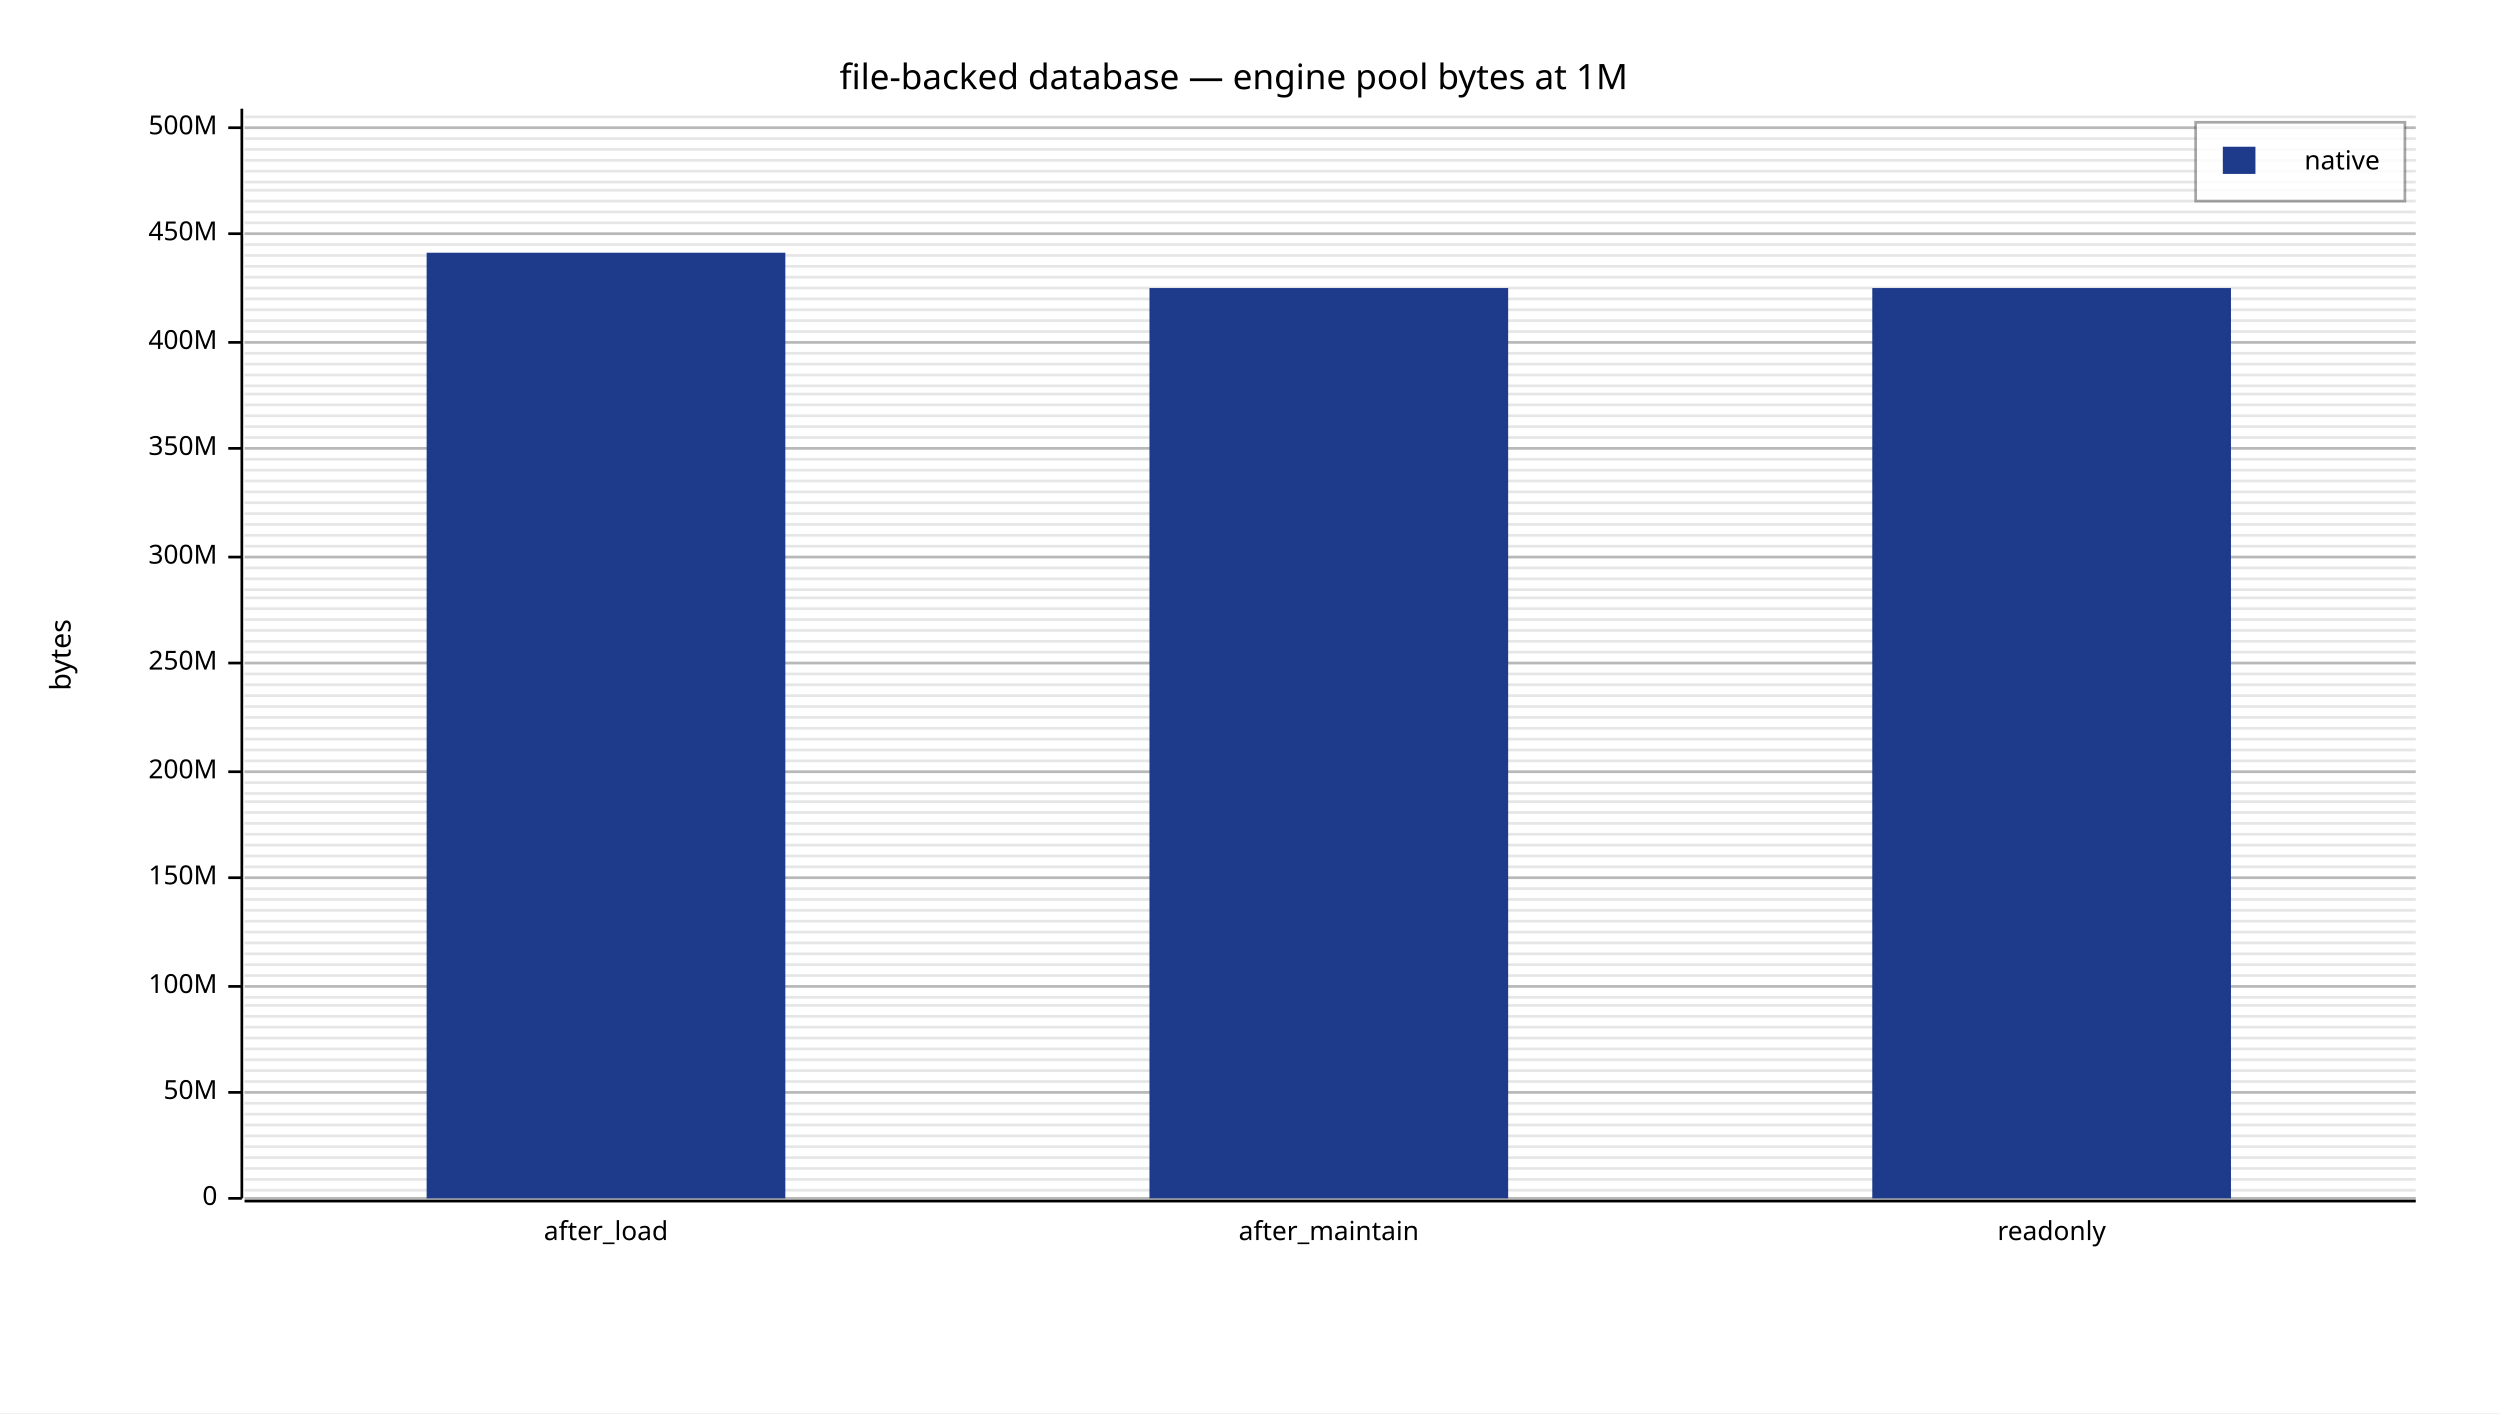
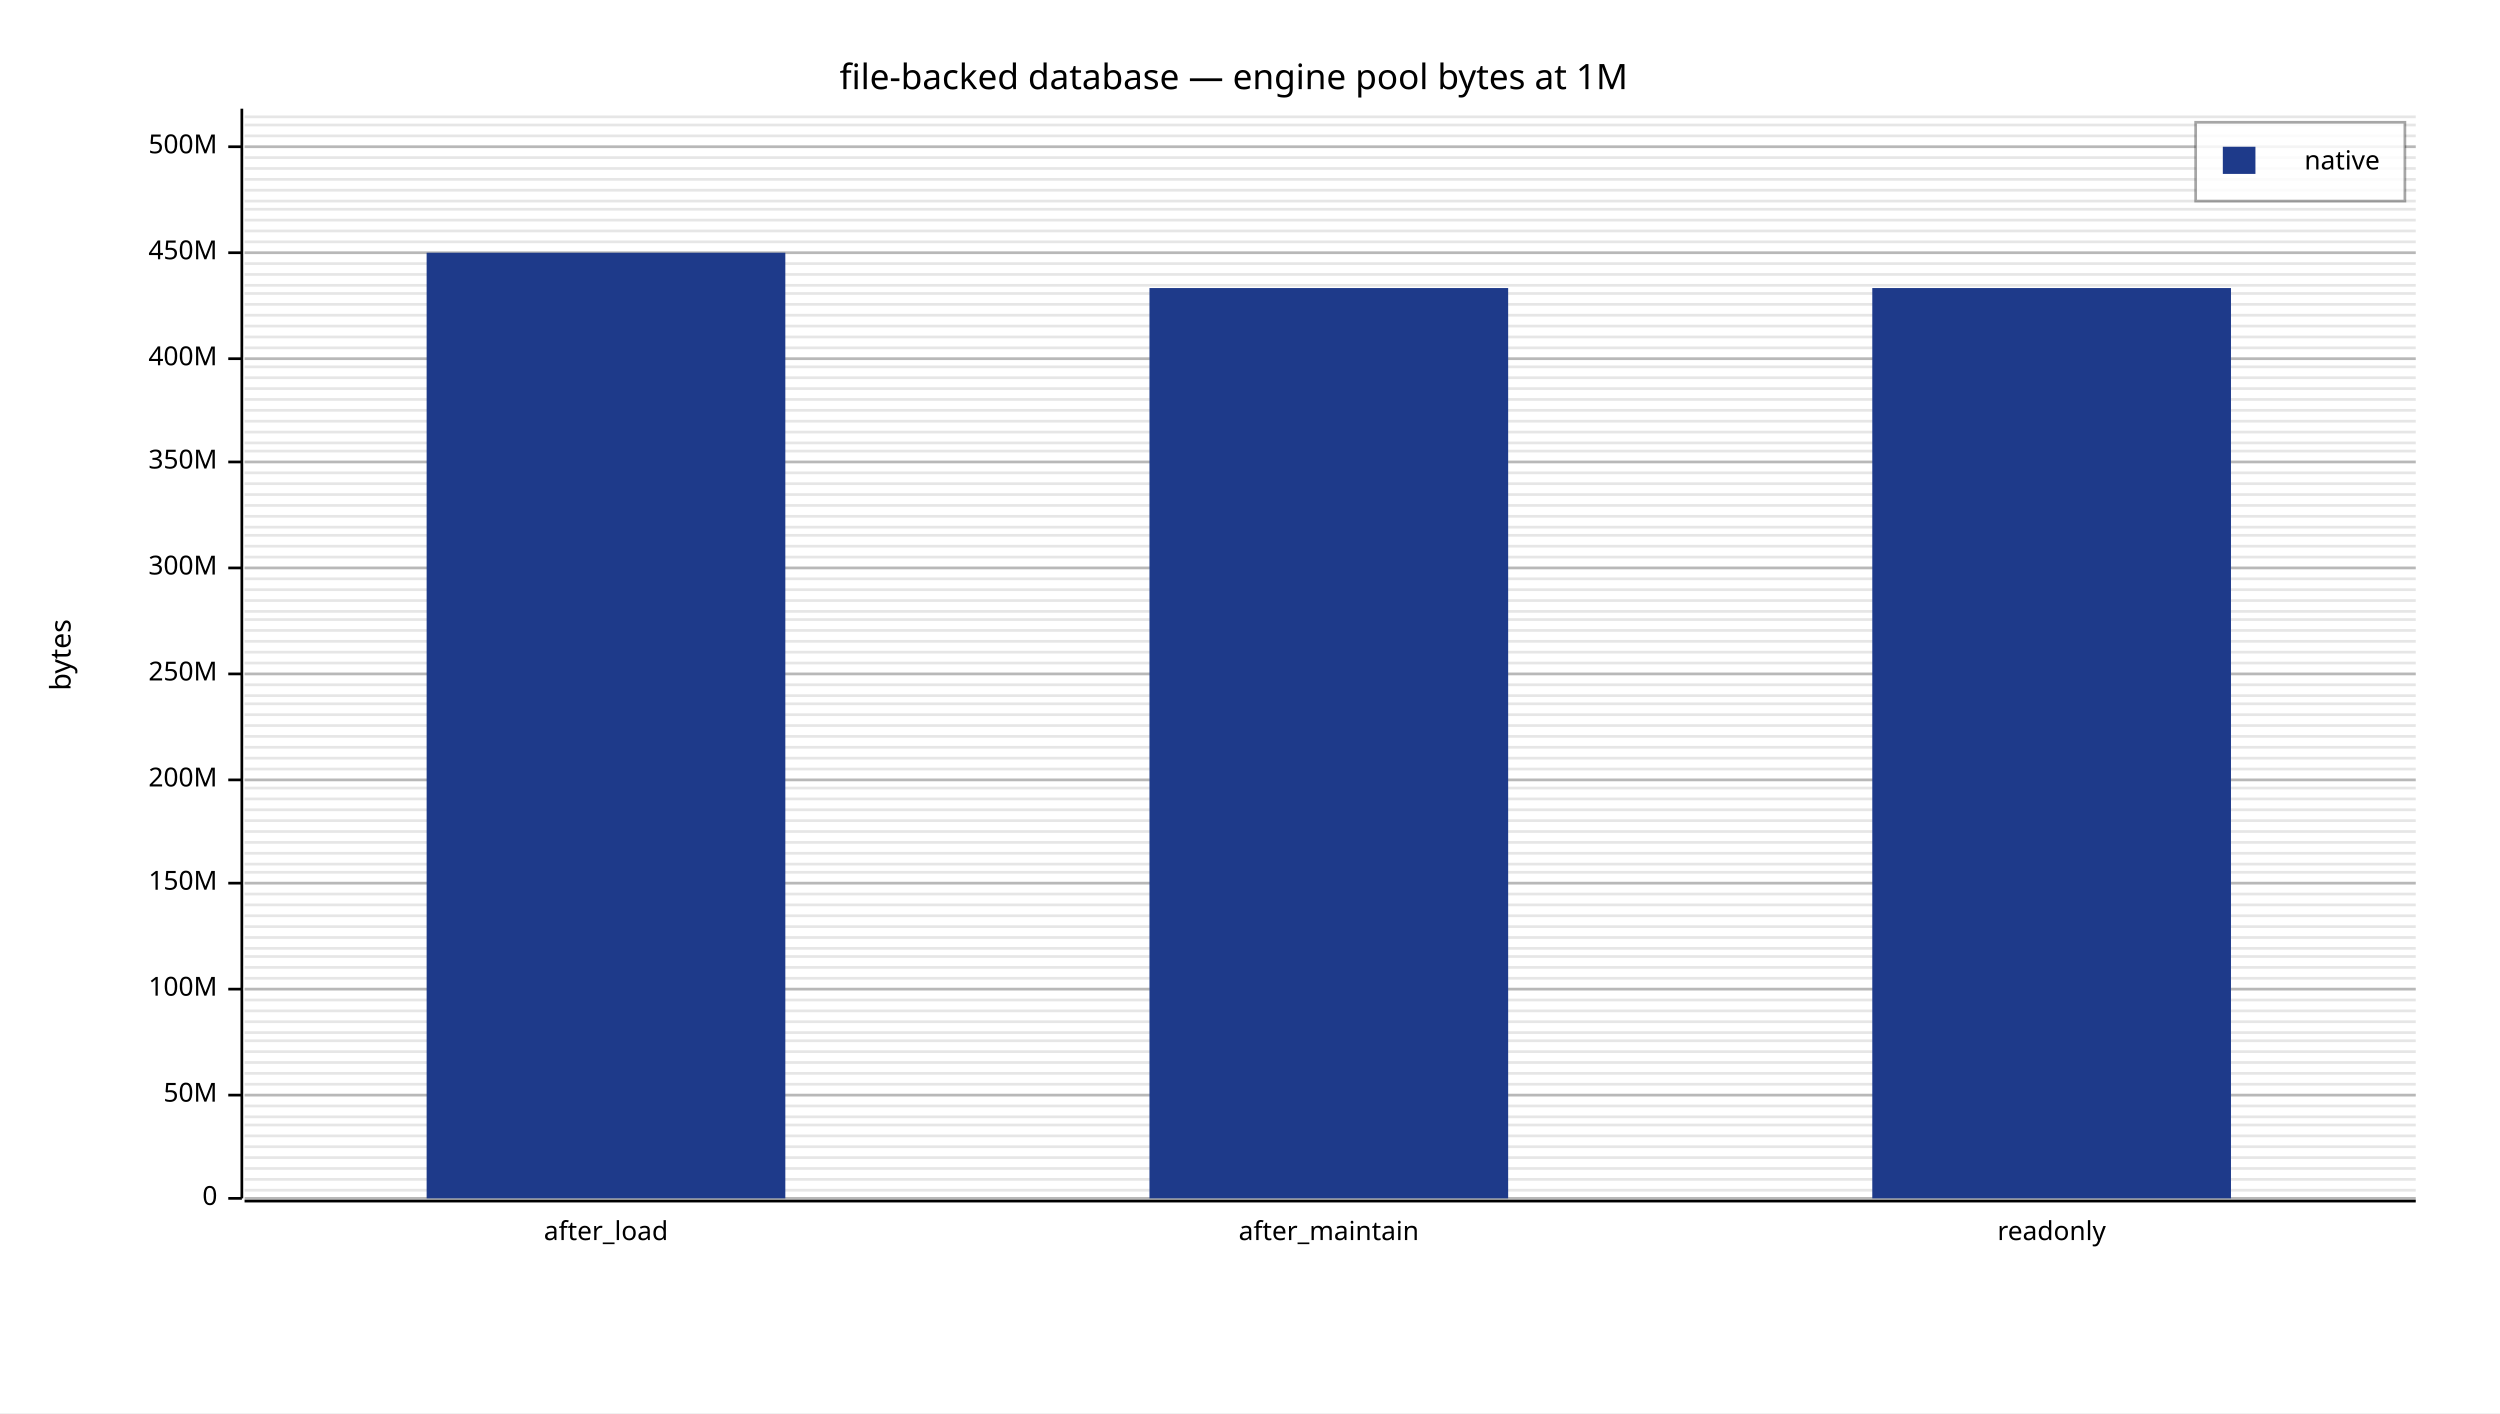
<svg xmlns="http://www.w3.org/2000/svg" width="920" height="520" viewBox="0 0 920 520">
  <rect x="0" y="0" width="920" height="520" opacity="1" fill="#FFFFFF" stroke="none" />
  <text x="454" y="23" dy="0.76em" text-anchor="middle" font-family="sans-serif" font-size="12.903" opacity="1" fill="#000000">
file-backed database — engine pool bytes at 1M
</text>
  <line opacity="0.1" stroke="#000000" stroke-width="1" x1="90" y1="441" x2="889" y2="441" />
  <line opacity="0.1" stroke="#000000" stroke-width="1" x1="90" y1="438" x2="889" y2="438" />
  <line opacity="0.1" stroke="#000000" stroke-width="1" x1="90" y1="434" x2="889" y2="434" />
  <line opacity="0.1" stroke="#000000" stroke-width="1" x1="90" y1="430" x2="889" y2="430" />
  <line opacity="0.1" stroke="#000000" stroke-width="1" x1="90" y1="426" x2="889" y2="426" />
  <line opacity="0.1" stroke="#000000" stroke-width="1" x1="90" y1="422" x2="889" y2="422" />
  <line opacity="0.1" stroke="#000000" stroke-width="1" x1="90" y1="418" x2="889" y2="418" />
  <line opacity="0.1" stroke="#000000" stroke-width="1" x1="90" y1="414" x2="889" y2="414" />
-   <line opacity="0.1" stroke="#000000" stroke-width="1" x1="90" y1="410" x2="889" y2="410" />
-   <line opacity="0.1" stroke="#000000" stroke-width="1" x1="90" y1="406" x2="889" y2="406" />
-   <line opacity="0.1" stroke="#000000" stroke-width="1" x1="90" y1="402" x2="889" y2="402" />
-   <line opacity="0.1" stroke="#000000" stroke-width="1" x1="90" y1="398" x2="889" y2="398" />
-   <line opacity="0.1" stroke="#000000" stroke-width="1" x1="90" y1="394" x2="889" y2="394" />
-   <line opacity="0.1" stroke="#000000" stroke-width="1" x1="90" y1="390" x2="889" y2="390" />
-   <line opacity="0.1" stroke="#000000" stroke-width="1" x1="90" y1="386" x2="889" y2="386" />
-   <line opacity="0.1" stroke="#000000" stroke-width="1" x1="90" y1="382" x2="889" y2="382" />
-   <line opacity="0.1" stroke="#000000" stroke-width="1" x1="90" y1="378" x2="889" y2="378" />
-   <line opacity="0.1" stroke="#000000" stroke-width="1" x1="90" y1="374" x2="889" y2="374" />
-   <line opacity="0.1" stroke="#000000" stroke-width="1" x1="90" y1="370" x2="889" y2="370" />
-   <line opacity="0.1" stroke="#000000" stroke-width="1" x1="90" y1="367" x2="889" y2="367" />
-   <line opacity="0.1" stroke="#000000" stroke-width="1" x1="90" y1="363" x2="889" y2="363" />
-   <line opacity="0.1" stroke="#000000" stroke-width="1" x1="90" y1="359" x2="889" y2="359" />
-   <line opacity="0.1" stroke="#000000" stroke-width="1" x1="90" y1="355" x2="889" y2="355" />
-   <line opacity="0.1" stroke="#000000" stroke-width="1" x1="90" y1="351" x2="889" y2="351" />
-   <line opacity="0.1" stroke="#000000" stroke-width="1" x1="90" y1="347" x2="889" y2="347" />
-   <line opacity="0.1" stroke="#000000" stroke-width="1" x1="90" y1="343" x2="889" y2="343" />
-   <line opacity="0.1" stroke="#000000" stroke-width="1" x1="90" y1="339" x2="889" y2="339" />
-   <line opacity="0.1" stroke="#000000" stroke-width="1" x1="90" y1="335" x2="889" y2="335" />
-   <line opacity="0.1" stroke="#000000" stroke-width="1" x1="90" y1="331" x2="889" y2="331" />
-   <line opacity="0.1" stroke="#000000" stroke-width="1" x1="90" y1="327" x2="889" y2="327" />
-   <line opacity="0.1" stroke="#000000" stroke-width="1" x1="90" y1="323" x2="889" y2="323" />
-   <line opacity="0.1" stroke="#000000" stroke-width="1" x1="90" y1="319" x2="889" y2="319" />
-   <line opacity="0.1" stroke="#000000" stroke-width="1" x1="90" y1="315" x2="889" y2="315" />
-   <line opacity="0.1" stroke="#000000" stroke-width="1" x1="90" y1="311" x2="889" y2="311" />
-   <line opacity="0.1" stroke="#000000" stroke-width="1" x1="90" y1="307" x2="889" y2="307" />
-   <line opacity="0.1" stroke="#000000" stroke-width="1" x1="90" y1="303" x2="889" y2="303" />
-   <line opacity="0.1" stroke="#000000" stroke-width="1" x1="90" y1="299" x2="889" y2="299" />
-   <line opacity="0.1" stroke="#000000" stroke-width="1" x1="90" y1="295" x2="889" y2="295" />
-   <line opacity="0.1" stroke="#000000" stroke-width="1" x1="90" y1="292" x2="889" y2="292" />
-   <line opacity="0.1" stroke="#000000" stroke-width="1" x1="90" y1="288" x2="889" y2="288" />
-   <line opacity="0.1" stroke="#000000" stroke-width="1" x1="90" y1="284" x2="889" y2="284" />
-   <line opacity="0.1" stroke="#000000" stroke-width="1" x1="90" y1="280" x2="889" y2="280" />
-   <line opacity="0.1" stroke="#000000" stroke-width="1" x1="90" y1="276" x2="889" y2="276" />
-   <line opacity="0.1" stroke="#000000" stroke-width="1" x1="90" y1="272" x2="889" y2="272" />
-   <line opacity="0.1" stroke="#000000" stroke-width="1" x1="90" y1="268" x2="889" y2="268" />
-   <line opacity="0.1" stroke="#000000" stroke-width="1" x1="90" y1="264" x2="889" y2="264" />
-   <line opacity="0.1" stroke="#000000" stroke-width="1" x1="90" y1="260" x2="889" y2="260" />
+   <line opacity="0.1" stroke="#000000" stroke-width="1" x1="90" y1="411" x2="889" y2="411" />
+   <line opacity="0.1" stroke="#000000" stroke-width="1" x1="90" y1="407" x2="889" y2="407" />
+   <line opacity="0.1" stroke="#000000" stroke-width="1" x1="90" y1="403" x2="889" y2="403" />
+   <line opacity="0.1" stroke="#000000" stroke-width="1" x1="90" y1="399" x2="889" y2="399" />
+   <line opacity="0.1" stroke="#000000" stroke-width="1" x1="90" y1="395" x2="889" y2="395" />
+   <line opacity="0.1" stroke="#000000" stroke-width="1" x1="90" y1="391" x2="889" y2="391" />
+   <line opacity="0.1" stroke="#000000" stroke-width="1" x1="90" y1="387" x2="889" y2="387" />
+   <line opacity="0.1" stroke="#000000" stroke-width="1" x1="90" y1="383" x2="889" y2="383" />
+   <line opacity="0.1" stroke="#000000" stroke-width="1" x1="90" y1="380" x2="889" y2="380" />
+   <line opacity="0.1" stroke="#000000" stroke-width="1" x1="90" y1="376" x2="889" y2="376" />
+   <line opacity="0.1" stroke="#000000" stroke-width="1" x1="90" y1="372" x2="889" y2="372" />
+   <line opacity="0.1" stroke="#000000" stroke-width="1" x1="90" y1="368" x2="889" y2="368" />
+   <line opacity="0.1" stroke="#000000" stroke-width="1" x1="90" y1="364" x2="889" y2="364" />
+   <line opacity="0.1" stroke="#000000" stroke-width="1" x1="90" y1="360" x2="889" y2="360" />
+   <line opacity="0.1" stroke="#000000" stroke-width="1" x1="90" y1="356" x2="889" y2="356" />
+   <line opacity="0.1" stroke="#000000" stroke-width="1" x1="90" y1="352" x2="889" y2="352" />
+   <line opacity="0.1" stroke="#000000" stroke-width="1" x1="90" y1="349" x2="889" y2="349" />
+   <line opacity="0.1" stroke="#000000" stroke-width="1" x1="90" y1="345" x2="889" y2="345" />
+   <line opacity="0.1" stroke="#000000" stroke-width="1" x1="90" y1="341" x2="889" y2="341" />
+   <line opacity="0.1" stroke="#000000" stroke-width="1" x1="90" y1="337" x2="889" y2="337" />
+   <line opacity="0.1" stroke="#000000" stroke-width="1" x1="90" y1="333" x2="889" y2="333" />
+   <line opacity="0.1" stroke="#000000" stroke-width="1" x1="90" y1="329" x2="889" y2="329" />
+   <line opacity="0.1" stroke="#000000" stroke-width="1" x1="90" y1="325" x2="889" y2="325" />
+   <line opacity="0.1" stroke="#000000" stroke-width="1" x1="90" y1="321" x2="889" y2="321" />
+   <line opacity="0.1" stroke="#000000" stroke-width="1" x1="90" y1="318" x2="889" y2="318" />
+   <line opacity="0.1" stroke="#000000" stroke-width="1" x1="90" y1="314" x2="889" y2="314" />
+   <line opacity="0.1" stroke="#000000" stroke-width="1" x1="90" y1="310" x2="889" y2="310" />
+   <line opacity="0.1" stroke="#000000" stroke-width="1" x1="90" y1="306" x2="889" y2="306" />
+   <line opacity="0.1" stroke="#000000" stroke-width="1" x1="90" y1="302" x2="889" y2="302" />
+   <line opacity="0.1" stroke="#000000" stroke-width="1" x1="90" y1="298" x2="889" y2="298" />
+   <line opacity="0.1" stroke="#000000" stroke-width="1" x1="90" y1="294" x2="889" y2="294" />
+   <line opacity="0.1" stroke="#000000" stroke-width="1" x1="90" y1="290" x2="889" y2="290" />
+   <line opacity="0.1" stroke="#000000" stroke-width="1" x1="90" y1="287" x2="889" y2="287" />
+   <line opacity="0.1" stroke="#000000" stroke-width="1" x1="90" y1="283" x2="889" y2="283" />
+   <line opacity="0.1" stroke="#000000" stroke-width="1" x1="90" y1="279" x2="889" y2="279" />
+   <line opacity="0.1" stroke="#000000" stroke-width="1" x1="90" y1="275" x2="889" y2="275" />
+   <line opacity="0.1" stroke="#000000" stroke-width="1" x1="90" y1="271" x2="889" y2="271" />
+   <line opacity="0.1" stroke="#000000" stroke-width="1" x1="90" y1="267" x2="889" y2="267" />
+   <line opacity="0.1" stroke="#000000" stroke-width="1" x1="90" y1="263" x2="889" y2="263" />
+   <line opacity="0.1" stroke="#000000" stroke-width="1" x1="90" y1="259" x2="889" y2="259" />
  <line opacity="0.1" stroke="#000000" stroke-width="1" x1="90" y1="256" x2="889" y2="256" />
  <line opacity="0.1" stroke="#000000" stroke-width="1" x1="90" y1="252" x2="889" y2="252" />
  <line opacity="0.1" stroke="#000000" stroke-width="1" x1="90" y1="248" x2="889" y2="248" />
  <line opacity="0.1" stroke="#000000" stroke-width="1" x1="90" y1="244" x2="889" y2="244" />
  <line opacity="0.1" stroke="#000000" stroke-width="1" x1="90" y1="240" x2="889" y2="240" />
  <line opacity="0.1" stroke="#000000" stroke-width="1" x1="90" y1="236" x2="889" y2="236" />
  <line opacity="0.1" stroke="#000000" stroke-width="1" x1="90" y1="232" x2="889" y2="232" />
  <line opacity="0.1" stroke="#000000" stroke-width="1" x1="90" y1="228" x2="889" y2="228" />
-   <line opacity="0.1" stroke="#000000" stroke-width="1" x1="90" y1="224" x2="889" y2="224" />
-   <line opacity="0.1" stroke="#000000" stroke-width="1" x1="90" y1="220" x2="889" y2="220" />
+   <line opacity="0.1" stroke="#000000" stroke-width="1" x1="90" y1="225" x2="889" y2="225" />
+   <line opacity="0.1" stroke="#000000" stroke-width="1" x1="90" y1="221" x2="889" y2="221" />
  <line opacity="0.1" stroke="#000000" stroke-width="1" x1="90" y1="217" x2="889" y2="217" />
  <line opacity="0.1" stroke="#000000" stroke-width="1" x1="90" y1="213" x2="889" y2="213" />
  <line opacity="0.1" stroke="#000000" stroke-width="1" x1="90" y1="209" x2="889" y2="209" />
  <line opacity="0.1" stroke="#000000" stroke-width="1" x1="90" y1="205" x2="889" y2="205" />
  <line opacity="0.1" stroke="#000000" stroke-width="1" x1="90" y1="201" x2="889" y2="201" />
  <line opacity="0.1" stroke="#000000" stroke-width="1" x1="90" y1="197" x2="889" y2="197" />
-   <line opacity="0.1" stroke="#000000" stroke-width="1" x1="90" y1="193" x2="889" y2="193" />
-   <line opacity="0.1" stroke="#000000" stroke-width="1" x1="90" y1="189" x2="889" y2="189" />
-   <line opacity="0.1" stroke="#000000" stroke-width="1" x1="90" y1="185" x2="889" y2="185" />
-   <line opacity="0.1" stroke="#000000" stroke-width="1" x1="90" y1="181" x2="889" y2="181" />
-   <line opacity="0.1" stroke="#000000" stroke-width="1" x1="90" y1="177" x2="889" y2="177" />
-   <line opacity="0.1" stroke="#000000" stroke-width="1" x1="90" y1="173" x2="889" y2="173" />
-   <line opacity="0.1" stroke="#000000" stroke-width="1" x1="90" y1="169" x2="889" y2="169" />
-   <line opacity="0.1" stroke="#000000" stroke-width="1" x1="90" y1="165" x2="889" y2="165" />
-   <line opacity="0.1" stroke="#000000" stroke-width="1" x1="90" y1="161" x2="889" y2="161" />
-   <line opacity="0.1" stroke="#000000" stroke-width="1" x1="90" y1="157" x2="889" y2="157" />
-   <line opacity="0.1" stroke="#000000" stroke-width="1" x1="90" y1="153" x2="889" y2="153" />
-   <line opacity="0.1" stroke="#000000" stroke-width="1" x1="90" y1="149" x2="889" y2="149" />
-   <line opacity="0.1" stroke="#000000" stroke-width="1" x1="90" y1="145" x2="889" y2="145" />
-   <line opacity="0.1" stroke="#000000" stroke-width="1" x1="90" y1="142" x2="889" y2="142" />
-   <line opacity="0.1" stroke="#000000" stroke-width="1" x1="90" y1="138" x2="889" y2="138" />
-   <line opacity="0.1" stroke="#000000" stroke-width="1" x1="90" y1="134" x2="889" y2="134" />
-   <line opacity="0.1" stroke="#000000" stroke-width="1" x1="90" y1="130" x2="889" y2="130" />
-   <line opacity="0.1" stroke="#000000" stroke-width="1" x1="90" y1="126" x2="889" y2="126" />
-   <line opacity="0.1" stroke="#000000" stroke-width="1" x1="90" y1="122" x2="889" y2="122" />
-   <line opacity="0.1" stroke="#000000" stroke-width="1" x1="90" y1="118" x2="889" y2="118" />
-   <line opacity="0.1" stroke="#000000" stroke-width="1" x1="90" y1="114" x2="889" y2="114" />
-   <line opacity="0.1" stroke="#000000" stroke-width="1" x1="90" y1="110" x2="889" y2="110" />
-   <line opacity="0.1" stroke="#000000" stroke-width="1" x1="90" y1="106" x2="889" y2="106" />
-   <line opacity="0.1" stroke="#000000" stroke-width="1" x1="90" y1="102" x2="889" y2="102" />
-   <line opacity="0.1" stroke="#000000" stroke-width="1" x1="90" y1="98" x2="889" y2="98" />
-   <line opacity="0.1" stroke="#000000" stroke-width="1" x1="90" y1="94" x2="889" y2="94" />
-   <line opacity="0.1" stroke="#000000" stroke-width="1" x1="90" y1="90" x2="889" y2="90" />
-   <line opacity="0.1" stroke="#000000" stroke-width="1" x1="90" y1="86" x2="889" y2="86" />
-   <line opacity="0.1" stroke="#000000" stroke-width="1" x1="90" y1="82" x2="889" y2="82" />
-   <line opacity="0.1" stroke="#000000" stroke-width="1" x1="90" y1="78" x2="889" y2="78" />
+   <line opacity="0.1" stroke="#000000" stroke-width="1" x1="90" y1="194" x2="889" y2="194" />
+   <line opacity="0.1" stroke="#000000" stroke-width="1" x1="90" y1="190" x2="889" y2="190" />
+   <line opacity="0.1" stroke="#000000" stroke-width="1" x1="90" y1="186" x2="889" y2="186" />
+   <line opacity="0.1" stroke="#000000" stroke-width="1" x1="90" y1="182" x2="889" y2="182" />
+   <line opacity="0.1" stroke="#000000" stroke-width="1" x1="90" y1="178" x2="889" y2="178" />
+   <line opacity="0.1" stroke="#000000" stroke-width="1" x1="90" y1="174" x2="889" y2="174" />
+   <line opacity="0.1" stroke="#000000" stroke-width="1" x1="90" y1="170" x2="889" y2="170" />
+   <line opacity="0.1" stroke="#000000" stroke-width="1" x1="90" y1="166" x2="889" y2="166" />
+   <line opacity="0.1" stroke="#000000" stroke-width="1" x1="90" y1="163" x2="889" y2="163" />
+   <line opacity="0.1" stroke="#000000" stroke-width="1" x1="90" y1="159" x2="889" y2="159" />
+   <line opacity="0.1" stroke="#000000" stroke-width="1" x1="90" y1="155" x2="889" y2="155" />
+   <line opacity="0.1" stroke="#000000" stroke-width="1" x1="90" y1="151" x2="889" y2="151" />
+   <line opacity="0.1" stroke="#000000" stroke-width="1" x1="90" y1="147" x2="889" y2="147" />
+   <line opacity="0.1" stroke="#000000" stroke-width="1" x1="90" y1="143" x2="889" y2="143" />
+   <line opacity="0.1" stroke="#000000" stroke-width="1" x1="90" y1="139" x2="889" y2="139" />
+   <line opacity="0.1" stroke="#000000" stroke-width="1" x1="90" y1="135" x2="889" y2="135" />
+   <line opacity="0.1" stroke="#000000" stroke-width="1" x1="90" y1="132" x2="889" y2="132" />
+   <line opacity="0.1" stroke="#000000" stroke-width="1" x1="90" y1="128" x2="889" y2="128" />
+   <line opacity="0.1" stroke="#000000" stroke-width="1" x1="90" y1="124" x2="889" y2="124" />
+   <line opacity="0.1" stroke="#000000" stroke-width="1" x1="90" y1="120" x2="889" y2="120" />
+   <line opacity="0.1" stroke="#000000" stroke-width="1" x1="90" y1="116" x2="889" y2="116" />
+   <line opacity="0.1" stroke="#000000" stroke-width="1" x1="90" y1="112" x2="889" y2="112" />
+   <line opacity="0.1" stroke="#000000" stroke-width="1" x1="90" y1="108" x2="889" y2="108" />
+   <line opacity="0.1" stroke="#000000" stroke-width="1" x1="90" y1="105" x2="889" y2="105" />
+   <line opacity="0.1" stroke="#000000" stroke-width="1" x1="90" y1="101" x2="889" y2="101" />
+   <line opacity="0.1" stroke="#000000" stroke-width="1" x1="90" y1="97" x2="889" y2="97" />
+   <line opacity="0.1" stroke="#000000" stroke-width="1" x1="90" y1="93" x2="889" y2="93" />
+   <line opacity="0.1" stroke="#000000" stroke-width="1" x1="90" y1="89" x2="889" y2="89" />
+   <line opacity="0.1" stroke="#000000" stroke-width="1" x1="90" y1="85" x2="889" y2="85" />
+   <line opacity="0.1" stroke="#000000" stroke-width="1" x1="90" y1="81" x2="889" y2="81" />
+   <line opacity="0.1" stroke="#000000" stroke-width="1" x1="90" y1="77" x2="889" y2="77" />
  <line opacity="0.1" stroke="#000000" stroke-width="1" x1="90" y1="74" x2="889" y2="74" />
  <line opacity="0.1" stroke="#000000" stroke-width="1" x1="90" y1="70" x2="889" y2="70" />
-   <line opacity="0.1" stroke="#000000" stroke-width="1" x1="90" y1="67" x2="889" y2="67" />
-   <line opacity="0.1" stroke="#000000" stroke-width="1" x1="90" y1="63" x2="889" y2="63" />
-   <line opacity="0.1" stroke="#000000" stroke-width="1" x1="90" y1="59" x2="889" y2="59" />
-   <line opacity="0.1" stroke="#000000" stroke-width="1" x1="90" y1="55" x2="889" y2="55" />
-   <line opacity="0.1" stroke="#000000" stroke-width="1" x1="90" y1="51" x2="889" y2="51" />
-   <line opacity="0.1" stroke="#000000" stroke-width="1" x1="90" y1="47" x2="889" y2="47" />
+   <line opacity="0.1" stroke="#000000" stroke-width="1" x1="90" y1="66" x2="889" y2="66" />
+   <line opacity="0.1" stroke="#000000" stroke-width="1" x1="90" y1="62" x2="889" y2="62" />
+   <line opacity="0.1" stroke="#000000" stroke-width="1" x1="90" y1="58" x2="889" y2="58" />
+   <line opacity="0.1" stroke="#000000" stroke-width="1" x1="90" y1="54" x2="889" y2="54" />
+   <line opacity="0.1" stroke="#000000" stroke-width="1" x1="90" y1="50" x2="889" y2="50" />
+   <line opacity="0.1" stroke="#000000" stroke-width="1" x1="90" y1="46" x2="889" y2="46" />
  <line opacity="0.1" stroke="#000000" stroke-width="1" x1="90" y1="43" x2="889" y2="43" />
  <text x="18" y="241" dy="0.76em" text-anchor="middle" font-family="sans-serif" font-size="10.484" opacity="1" fill="#000000" transform="rotate(270, 18, 241)">
bytes
</text>
  <line opacity="0.2" stroke="#000000" stroke-width="1" x1="90" y1="441" x2="889" y2="441" />
-   <line opacity="0.2" stroke="#000000" stroke-width="1" x1="90" y1="402" x2="889" y2="402" />
-   <line opacity="0.2" stroke="#000000" stroke-width="1" x1="90" y1="363" x2="889" y2="363" />
-   <line opacity="0.2" stroke="#000000" stroke-width="1" x1="90" y1="323" x2="889" y2="323" />
-   <line opacity="0.2" stroke="#000000" stroke-width="1" x1="90" y1="284" x2="889" y2="284" />
-   <line opacity="0.2" stroke="#000000" stroke-width="1" x1="90" y1="244" x2="889" y2="244" />
-   <line opacity="0.2" stroke="#000000" stroke-width="1" x1="90" y1="205" x2="889" y2="205" />
-   <line opacity="0.2" stroke="#000000" stroke-width="1" x1="90" y1="165" x2="889" y2="165" />
-   <line opacity="0.2" stroke="#000000" stroke-width="1" x1="90" y1="126" x2="889" y2="126" />
-   <line opacity="0.2" stroke="#000000" stroke-width="1" x1="90" y1="86" x2="889" y2="86" />
-   <line opacity="0.2" stroke="#000000" stroke-width="1" x1="90" y1="47" x2="889" y2="47" />
+   <line opacity="0.2" stroke="#000000" stroke-width="1" x1="90" y1="403" x2="889" y2="403" />
+   <line opacity="0.2" stroke="#000000" stroke-width="1" x1="90" y1="364" x2="889" y2="364" />
+   <line opacity="0.2" stroke="#000000" stroke-width="1" x1="90" y1="325" x2="889" y2="325" />
+   <line opacity="0.2" stroke="#000000" stroke-width="1" x1="90" y1="287" x2="889" y2="287" />
+   <line opacity="0.2" stroke="#000000" stroke-width="1" x1="90" y1="248" x2="889" y2="248" />
+   <line opacity="0.2" stroke="#000000" stroke-width="1" x1="90" y1="209" x2="889" y2="209" />
+   <line opacity="0.2" stroke="#000000" stroke-width="1" x1="90" y1="170" x2="889" y2="170" />
+   <line opacity="0.2" stroke="#000000" stroke-width="1" x1="90" y1="132" x2="889" y2="132" />
+   <line opacity="0.2" stroke="#000000" stroke-width="1" x1="90" y1="93" x2="889" y2="93" />
+   <line opacity="0.2" stroke="#000000" stroke-width="1" x1="90" y1="54" x2="889" y2="54" />
  <polyline fill="none" opacity="1" stroke="#000000" stroke-width="1" points="89,40 89,441 " />
  <text x="80" y="441" dy="0.5ex" text-anchor="end" font-family="sans-serif" font-size="9.677" opacity="1" fill="#000000">
0
</text>
  <polyline fill="none" opacity="1" stroke="#000000" stroke-width="1" points="84,441 89,441 " />
-   <text x="80" y="402" dy="0.5ex" text-anchor="end" font-family="sans-serif" font-size="9.677" opacity="1" fill="#000000">
+   <text x="80" y="403" dy="0.5ex" text-anchor="end" font-family="sans-serif" font-size="9.677" opacity="1" fill="#000000">
50M
</text>
-   <polyline fill="none" opacity="1" stroke="#000000" stroke-width="1" points="84,402 89,402 " />
-   <text x="80" y="363" dy="0.5ex" text-anchor="end" font-family="sans-serif" font-size="9.677" opacity="1" fill="#000000">
+   <polyline fill="none" opacity="1" stroke="#000000" stroke-width="1" points="84,403 89,403 " />
+   <text x="80" y="364" dy="0.5ex" text-anchor="end" font-family="sans-serif" font-size="9.677" opacity="1" fill="#000000">
100M
</text>
-   <polyline fill="none" opacity="1" stroke="#000000" stroke-width="1" points="84,363 89,363 " />
-   <text x="80" y="323" dy="0.5ex" text-anchor="end" font-family="sans-serif" font-size="9.677" opacity="1" fill="#000000">
+   <polyline fill="none" opacity="1" stroke="#000000" stroke-width="1" points="84,364 89,364 " />
+   <text x="80" y="325" dy="0.5ex" text-anchor="end" font-family="sans-serif" font-size="9.677" opacity="1" fill="#000000">
150M
</text>
-   <polyline fill="none" opacity="1" stroke="#000000" stroke-width="1" points="84,323 89,323 " />
-   <text x="80" y="284" dy="0.5ex" text-anchor="end" font-family="sans-serif" font-size="9.677" opacity="1" fill="#000000">
+   <polyline fill="none" opacity="1" stroke="#000000" stroke-width="1" points="84,325 89,325 " />
+   <text x="80" y="287" dy="0.5ex" text-anchor="end" font-family="sans-serif" font-size="9.677" opacity="1" fill="#000000">
200M
</text>
-   <polyline fill="none" opacity="1" stroke="#000000" stroke-width="1" points="84,284 89,284 " />
-   <text x="80" y="244" dy="0.5ex" text-anchor="end" font-family="sans-serif" font-size="9.677" opacity="1" fill="#000000">
+   <polyline fill="none" opacity="1" stroke="#000000" stroke-width="1" points="84,287 89,287 " />
+   <text x="80" y="248" dy="0.5ex" text-anchor="end" font-family="sans-serif" font-size="9.677" opacity="1" fill="#000000">
250M
</text>
-   <polyline fill="none" opacity="1" stroke="#000000" stroke-width="1" points="84,244 89,244 " />
-   <text x="80" y="205" dy="0.5ex" text-anchor="end" font-family="sans-serif" font-size="9.677" opacity="1" fill="#000000">
+   <polyline fill="none" opacity="1" stroke="#000000" stroke-width="1" points="84,248 89,248 " />
+   <text x="80" y="209" dy="0.5ex" text-anchor="end" font-family="sans-serif" font-size="9.677" opacity="1" fill="#000000">
300M
</text>
-   <polyline fill="none" opacity="1" stroke="#000000" stroke-width="1" points="84,205 89,205 " />
-   <text x="80" y="165" dy="0.5ex" text-anchor="end" font-family="sans-serif" font-size="9.677" opacity="1" fill="#000000">
+   <polyline fill="none" opacity="1" stroke="#000000" stroke-width="1" points="84,209 89,209 " />
+   <text x="80" y="170" dy="0.5ex" text-anchor="end" font-family="sans-serif" font-size="9.677" opacity="1" fill="#000000">
350M
</text>
-   <polyline fill="none" opacity="1" stroke="#000000" stroke-width="1" points="84,165 89,165 " />
-   <text x="80" y="126" dy="0.5ex" text-anchor="end" font-family="sans-serif" font-size="9.677" opacity="1" fill="#000000">
+   <polyline fill="none" opacity="1" stroke="#000000" stroke-width="1" points="84,170 89,170 " />
+   <text x="80" y="132" dy="0.5ex" text-anchor="end" font-family="sans-serif" font-size="9.677" opacity="1" fill="#000000">
400M
</text>
-   <polyline fill="none" opacity="1" stroke="#000000" stroke-width="1" points="84,126 89,126 " />
-   <text x="80" y="86" dy="0.5ex" text-anchor="end" font-family="sans-serif" font-size="9.677" opacity="1" fill="#000000">
+   <polyline fill="none" opacity="1" stroke="#000000" stroke-width="1" points="84,132 89,132 " />
+   <text x="80" y="93" dy="0.5ex" text-anchor="end" font-family="sans-serif" font-size="9.677" opacity="1" fill="#000000">
450M
</text>
-   <polyline fill="none" opacity="1" stroke="#000000" stroke-width="1" points="84,86 89,86 " />
-   <text x="80" y="47" dy="0.5ex" text-anchor="end" font-family="sans-serif" font-size="9.677" opacity="1" fill="#000000">
+   <polyline fill="none" opacity="1" stroke="#000000" stroke-width="1" points="84,93 89,93 " />
+   <text x="80" y="54" dy="0.5ex" text-anchor="end" font-family="sans-serif" font-size="9.677" opacity="1" fill="#000000">
500M
</text>
-   <polyline fill="none" opacity="1" stroke="#000000" stroke-width="1" points="84,47 89,47 " />
+   <polyline fill="none" opacity="1" stroke="#000000" stroke-width="1" points="84,54 89,54 " />
  <polyline fill="none" opacity="1" stroke="#000000" stroke-width="1" points="90,442 889,442 " />
  <rect x="157" y="93" width="132" height="348" opacity="1" fill="#1E3A8A" stroke="none" />
  <rect x="423" y="106" width="132" height="335" opacity="1" fill="#1E3A8A" stroke="none" />
  <rect x="689" y="106" width="132" height="335" opacity="1" fill="#1E3A8A" stroke="none" />
  <rect x="808" y="45" width="77" height="29" opacity="0.85" fill="#FFFFFF" stroke="none" />
  <rect x="808" y="45" width="77" height="29" opacity="0.35" fill="none" stroke="#000000" />
  <text x="848" y="55" dy="0.76em" text-anchor="start" font-family="sans-serif" font-size="9.677" opacity="1" fill="#000000">
native
</text>
  <rect x="818" y="54" width="12" height="10" opacity="1" fill="#1E3A8A" stroke="none" />
  <text x="223" y="449" dy="0.76em" text-anchor="middle" font-family="sans-serif" font-size="9.677" opacity="1" fill="#000000">
after_load
</text>
  <text x="489" y="449" dy="0.76em" text-anchor="middle" font-family="sans-serif" font-size="9.677" opacity="1" fill="#000000">
after_maintain
</text>
  <text x="755" y="449" dy="0.76em" text-anchor="middle" font-family="sans-serif" font-size="9.677" opacity="1" fill="#000000">
readonly
</text>
</svg>
